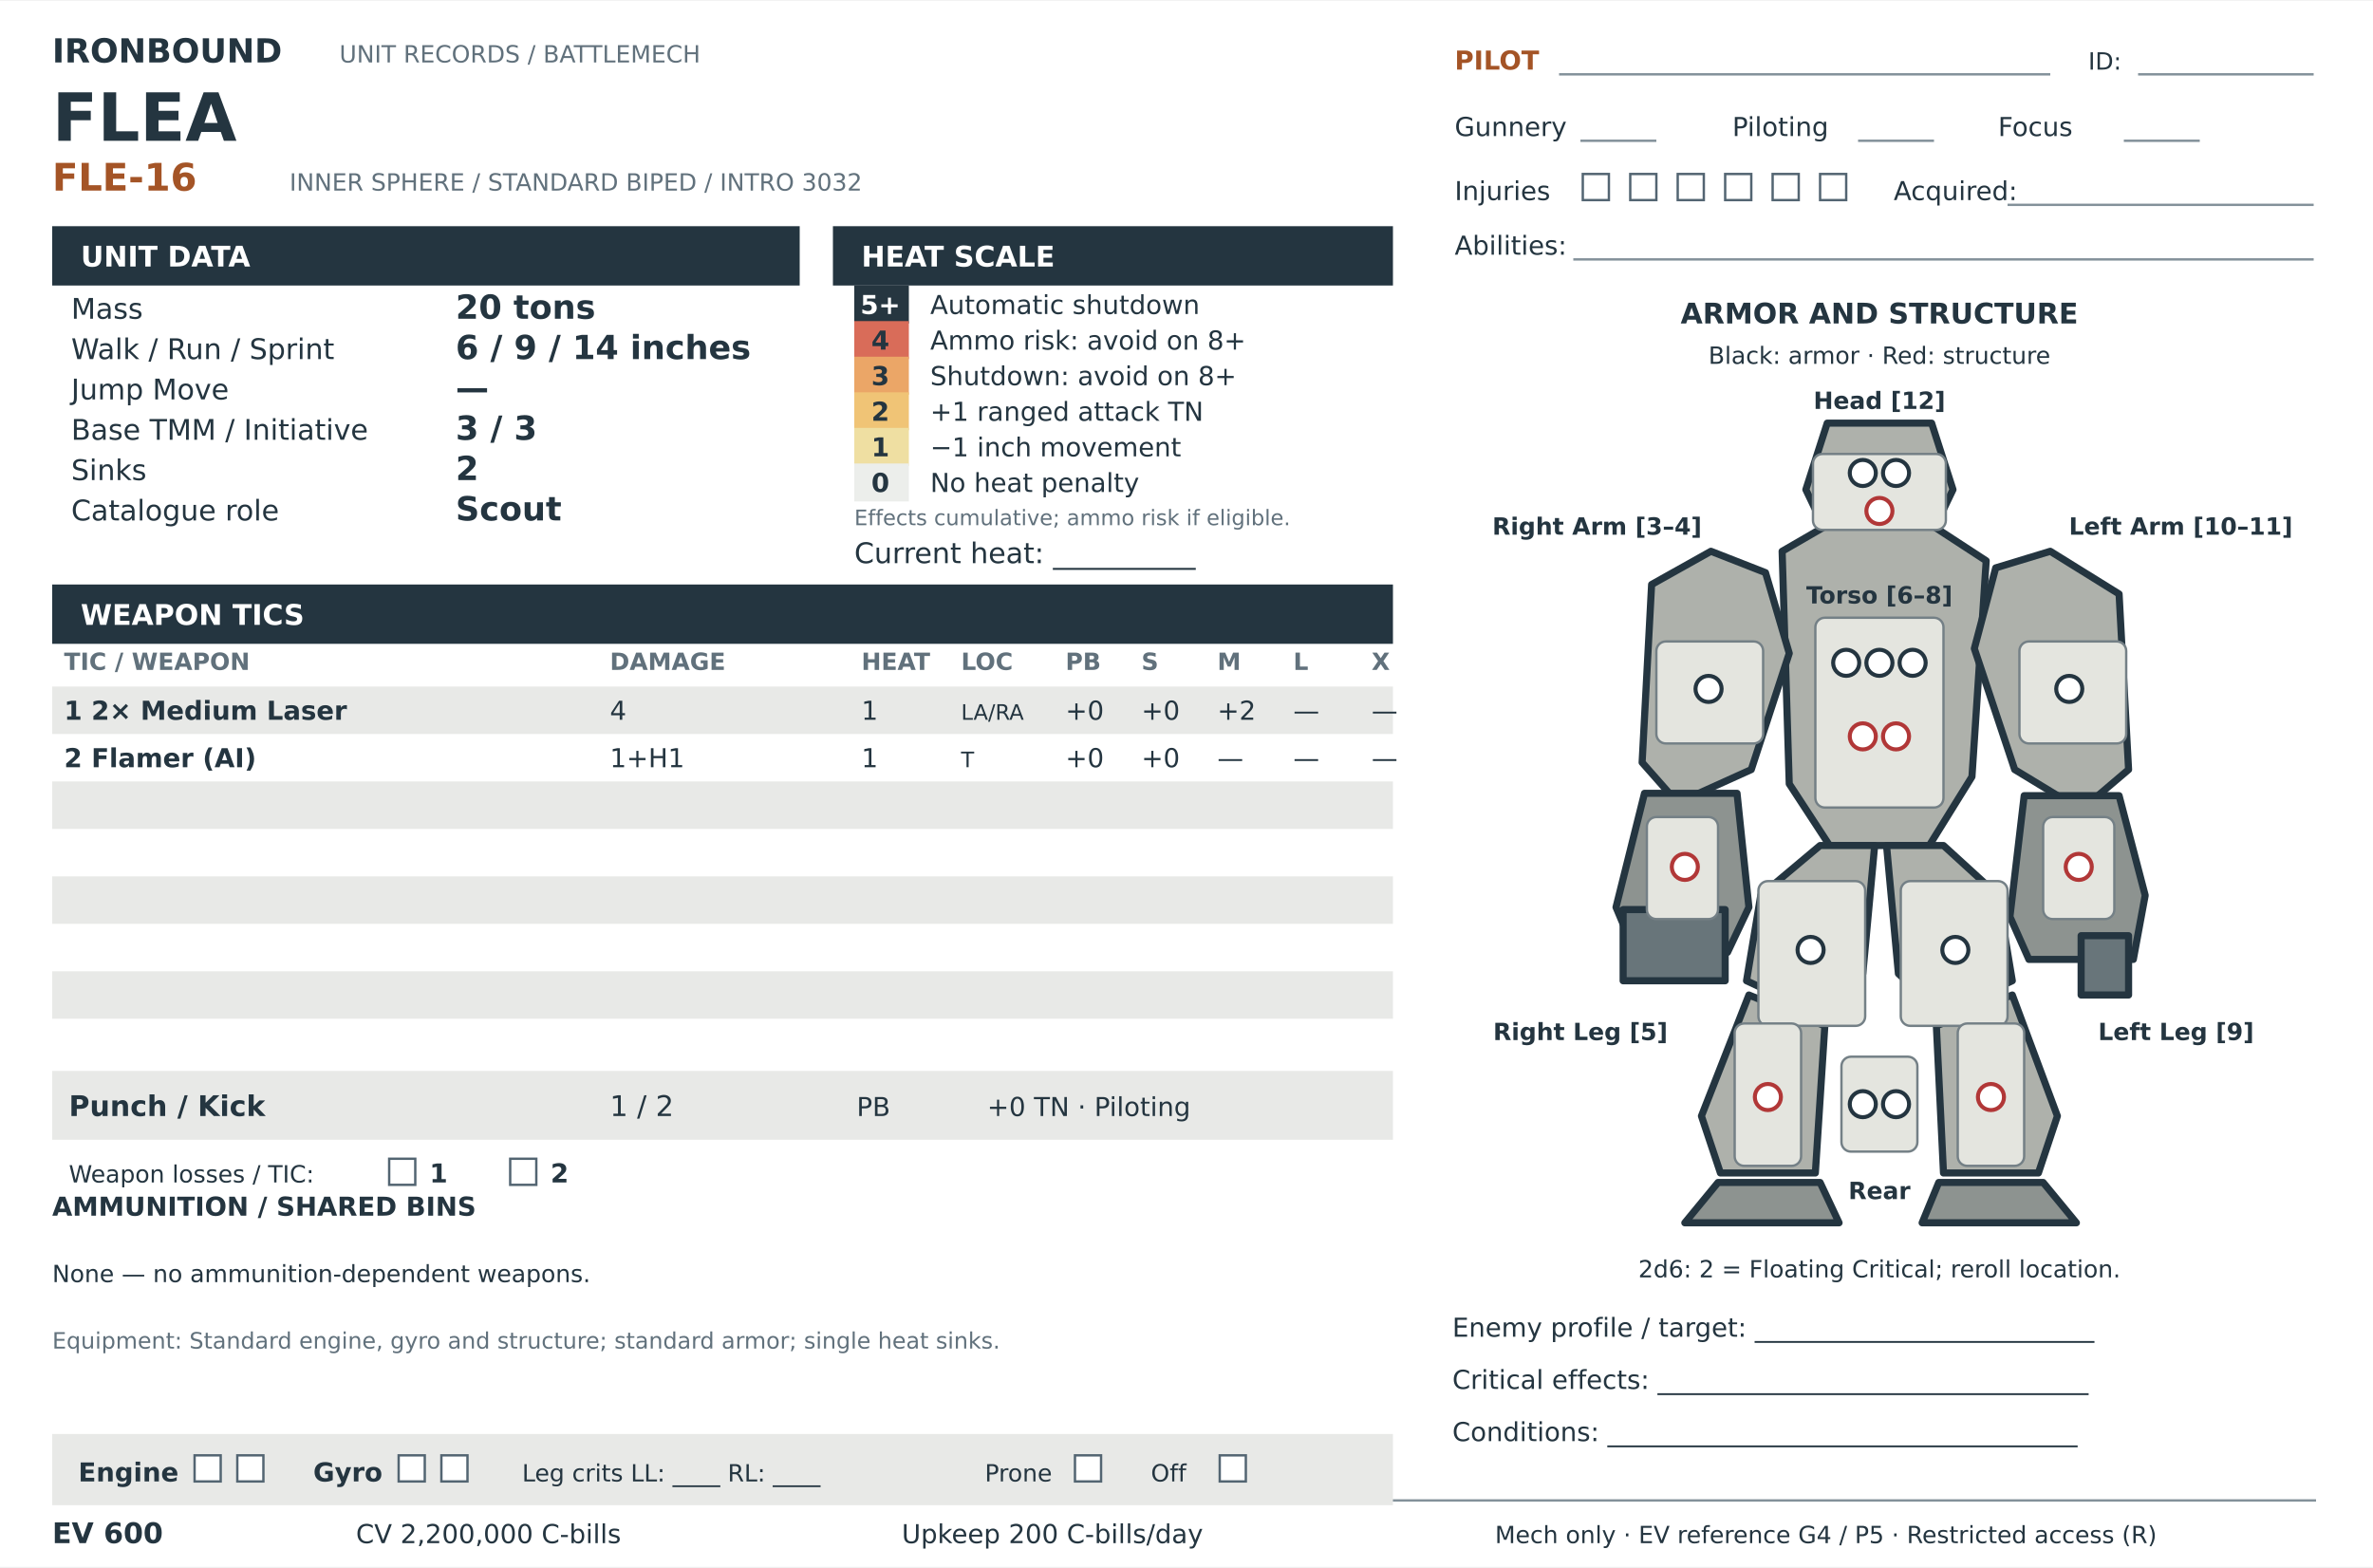
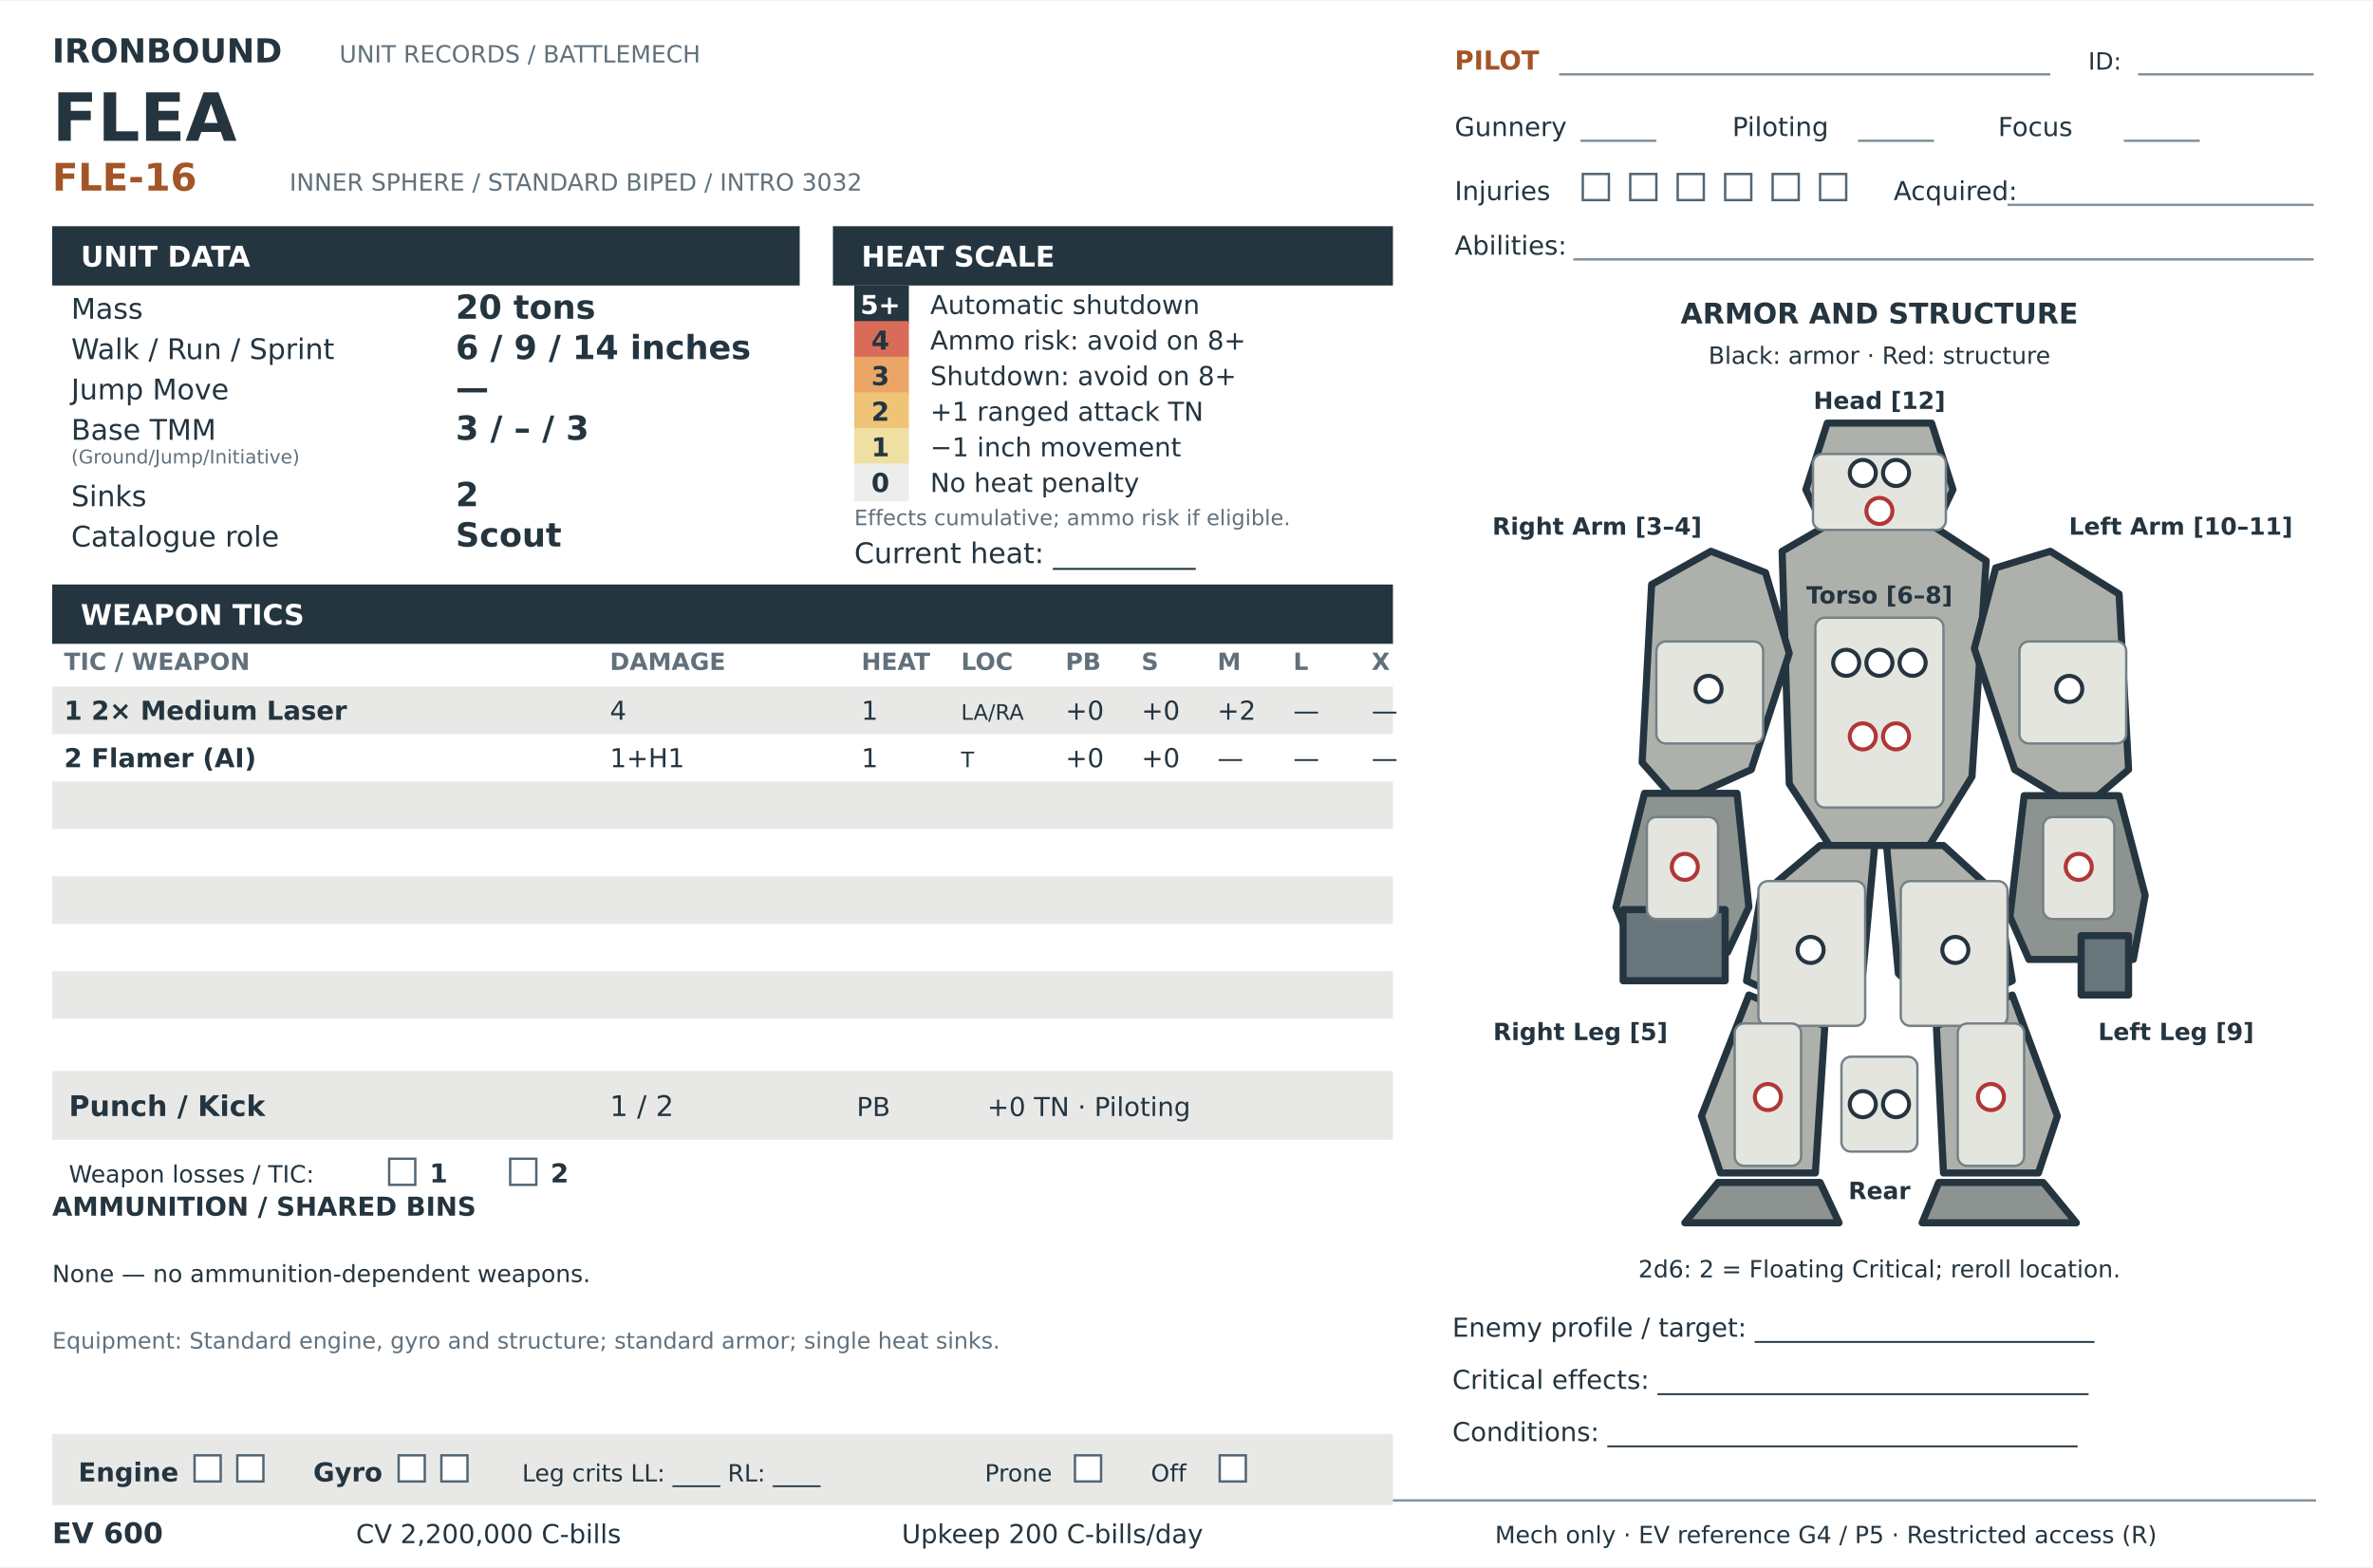
<svg xmlns="http://www.w3.org/2000/svg" width="277mm" height="183mm" viewBox="0 0 1000 660" role="img" aria-labelledby="title desc">
  <g font-family="Arial, Helvetica, sans-serif">
    <rect x="0" y="0" width="1000" height="660" rx="0" fill="#fff" stroke="none" />
    <text x="22" y="26" font-family="DejaVu Sans, Arial, sans-serif" font-size="14" font-weight="bold" fill="#243540" text-anchor="start">IRONBOUND</text>
    <text x="143" y="26" font-family="DejaVu Sans, Arial, sans-serif" font-size="10" fill="#61717c" text-anchor="start">UNIT RECORDS / BATTLEMECH</text>
    <text x="22" y="59" font-family="DejaVu Sans, Arial, sans-serif" font-size="28" font-weight="bold" fill="#243540" text-anchor="start">FLEA</text>
    <text x="22" y="80" font-family="DejaVu Sans, Arial, sans-serif" font-size="16" font-weight="bold" fill="#a45426" text-anchor="start">FLE-16</text>
    <text x="122" y="80" font-family="DejaVu Sans, Arial, sans-serif" font-size="10" fill="#61717c" text-anchor="start">INNER SPHERE / STANDARD BIPED / INTRO 3032</text>
    <text x="613" y="29" font-family="DejaVu Sans, Arial, sans-serif" font-size="11" font-weight="bold" fill="#a45426" text-anchor="start">PILOT</text>
    <path d="M657 31H864" fill="none" stroke="#83919a" />
    <text x="880" y="29" font-family="DejaVu Sans, Arial, sans-serif" font-size="10" fill="#243540" text-anchor="start">ID:</text>
    <path d="M901 31H975" fill="none" stroke="#83919a" />
    <text x="613" y="57" font-family="DejaVu Sans, Arial, sans-serif" font-size="11" fill="#243540" text-anchor="start">Gunnery</text>
    <path d="M666 59H698" fill="none" stroke="#83919a" />
    <text x="730" y="57" font-family="DejaVu Sans, Arial, sans-serif" font-size="11" fill="#243540" text-anchor="start">Piloting</text>
    <path d="M783 59H815" fill="none" stroke="#83919a" />
    <text x="842" y="57" font-family="DejaVu Sans, Arial, sans-serif" font-size="11" fill="#243540" text-anchor="start">Focus</text>
    <path d="M895 59H927" fill="none" stroke="#83919a" />
    <text x="613" y="84" font-family="DejaVu Sans, Arial, sans-serif" font-size="11" fill="#243540" text-anchor="start">Injuries</text>
    <rect x="667" y="73" width="11" height="11" rx="0" fill="#fff" stroke="#536572" />
    <rect x="687" y="73" width="11" height="11" rx="0" fill="#fff" stroke="#536572" />
    <rect x="707" y="73" width="11" height="11" rx="0" fill="#fff" stroke="#536572" />
    <rect x="727" y="73" width="11" height="11" rx="0" fill="#fff" stroke="#536572" />
    <rect x="747" y="73" width="11" height="11" rx="0" fill="#fff" stroke="#536572" />
    <rect x="767" y="73" width="11" height="11" rx="0" fill="#fff" stroke="#536572" />
    <text x="798" y="84" font-family="DejaVu Sans, Arial, sans-serif" font-size="11" fill="#243540" text-anchor="start">Acquired:</text>
    <path d="M846 86H975" fill="none" stroke="#83919a" />
    <text x="613" y="107" font-family="DejaVu Sans, Arial, sans-serif" font-size="11" fill="#243540" text-anchor="start">Abilities:</text>
    <path d="M663 109H975" fill="none" stroke="#83919a" />
    <rect x="22" y="95" width="315" height="25" rx="0" fill="#243540" stroke="none" />
    <text x="34" y="112" font-family="DejaVu Sans, Arial, sans-serif" font-size="12" font-weight="bold" fill="#fff" text-anchor="start">UNIT DATA</text>
    <rect x="351" y="95" width="236" height="25" rx="0" fill="#243540" stroke="none" />
    <text x="363" y="112" font-family="DejaVu Sans, Arial, sans-serif" font-size="12" font-weight="bold" fill="#fff" text-anchor="start">HEAT SCALE</text>
    <text x="30" y="134" font-family="DejaVu Sans, Arial, sans-serif" font-size="12" fill="#243540" text-anchor="start">Mass</text>
    <text x="192" y="134" font-family="DejaVu Sans, Arial, sans-serif" font-size="14" font-weight="bold" fill="#243540" text-anchor="start">20 tons</text>
    <text x="30" y="151" font-family="DejaVu Sans, Arial, sans-serif" font-size="12" fill="#243540" text-anchor="start">Walk / Run / Sprint</text>
    <text x="192" y="151" font-family="DejaVu Sans, Arial, sans-serif" font-size="14" font-weight="bold" fill="#243540" text-anchor="start">6 / 9 / 14 inches</text>
    <text x="30" y="168" font-family="DejaVu Sans, Arial, sans-serif" font-size="12" fill="#243540" text-anchor="start">Jump Move</text>
    <text x="192" y="168" font-family="DejaVu Sans, Arial, sans-serif" font-size="14" font-weight="bold" fill="#243540" text-anchor="start">—</text>
-     <text x="30" y="185" font-family="DejaVu Sans, Arial, sans-serif" font-size="12" fill="#243540" text-anchor="start">Base TMM / Initiative</text>
-     <text x="192" y="185" font-family="DejaVu Sans, Arial, sans-serif" font-size="14" font-weight="bold" fill="#243540" text-anchor="start">3 / 3</text>
-     <text x="30" y="202" font-family="DejaVu Sans, Arial, sans-serif" font-size="12" fill="#243540" text-anchor="start">Sinks</text>
-     <text x="192" y="202" font-family="DejaVu Sans, Arial, sans-serif" font-size="14" font-weight="bold" fill="#243540" text-anchor="start">2</text>
-     <text x="30" y="219" font-family="DejaVu Sans, Arial, sans-serif" font-size="12" fill="#243540" text-anchor="start">Catalogue role</text>
-     <text x="192" y="219" font-family="DejaVu Sans, Arial, sans-serif" font-size="14" font-weight="bold" fill="#243540" text-anchor="start">Scout</text>
+     <text x="30" y="185" font-family="DejaVu Sans, Arial, sans-serif" font-size="12" fill="#243540" text-anchor="start">Base TMM</text>
+     <text x="30" y="195" font-family="DejaVu Sans, Arial, sans-serif" font-size="8" fill="#61717c" text-anchor="start">(Ground/Jump/Initiative)</text>
+     <text x="192" y="185" font-family="DejaVu Sans, Arial, sans-serif" font-size="14" font-weight="bold" fill="#243540" text-anchor="start">3 / – / 3</text>
+     <text x="30" y="213" font-family="DejaVu Sans, Arial, sans-serif" font-size="12" fill="#243540" text-anchor="start">Sinks</text>
+     <text x="192" y="213" font-family="DejaVu Sans, Arial, sans-serif" font-size="14" font-weight="bold" fill="#243540" text-anchor="start">2</text>
+     <text x="30" y="230" font-family="DejaVu Sans, Arial, sans-serif" font-size="12" fill="#243540" text-anchor="start">Catalogue role</text>
+     <text x="192" y="230" font-family="DejaVu Sans, Arial, sans-serif" font-size="14" font-weight="bold" fill="#243540" text-anchor="start">Scout</text>
    <rect x="360" y="120" width="23" height="16" rx="0" fill="#263640" stroke="none" />
    <text x="371" y="132" font-family="DejaVu Sans, Arial, sans-serif" font-size="11" font-weight="bold" fill="#fff" text-anchor="middle">5+</text>
    <text x="392" y="132" font-family="DejaVu Sans, Arial, sans-serif" font-size="11" fill="#243540" text-anchor="start">Automatic shutdown</text>
    <rect x="360" y="135" width="23" height="16" rx="0" fill="#d96c59" stroke="none" />
    <text x="371" y="147" font-family="DejaVu Sans, Arial, sans-serif" font-size="11" font-weight="bold" fill="#243540" text-anchor="middle">4</text>
    <text x="392" y="147" font-family="DejaVu Sans, Arial, sans-serif" font-size="11" fill="#243540" text-anchor="start">Ammo risk: avoid on 8+</text>
    <rect x="360" y="150" width="23" height="16" rx="0" fill="#eba667" stroke="none" />
    <text x="371" y="162" font-family="DejaVu Sans, Arial, sans-serif" font-size="11" font-weight="bold" fill="#243540" text-anchor="middle">3</text>
    <text x="392" y="162" font-family="DejaVu Sans, Arial, sans-serif" font-size="11" fill="#243540" text-anchor="start">Shutdown: avoid on 8+</text>
    <rect x="360" y="165" width="23" height="16" rx="0" fill="#f0c476" stroke="none" />
    <text x="371" y="177" font-family="DejaVu Sans, Arial, sans-serif" font-size="11" font-weight="bold" fill="#243540" text-anchor="middle">2</text>
    <text x="392" y="177" font-family="DejaVu Sans, Arial, sans-serif" font-size="11" fill="#243540" text-anchor="start">+1 ranged attack TN</text>
    <rect x="360" y="180" width="23" height="16" rx="0" fill="#efdfa2" stroke="none" />
    <text x="371" y="192" font-family="DejaVu Sans, Arial, sans-serif" font-size="11" font-weight="bold" fill="#243540" text-anchor="middle">1</text>
    <text x="392" y="192" font-family="DejaVu Sans, Arial, sans-serif" font-size="11" fill="#243540" text-anchor="start">−1 inch movement</text>
    <rect x="360" y="195" width="23" height="16" rx="0" fill="#eceeeb" stroke="none" />
    <text x="371" y="207" font-family="DejaVu Sans, Arial, sans-serif" font-size="11" font-weight="bold" fill="#243540" text-anchor="middle">0</text>
    <text x="392" y="207" font-family="DejaVu Sans, Arial, sans-serif" font-size="11" fill="#243540" text-anchor="start">No heat penalty</text>
    <text x="360" y="221" font-family="DejaVu Sans, Arial, sans-serif" font-size="9" fill="#61717c" text-anchor="start">Effects cumulative; ammo risk if eligible.</text>
    <text x="360" y="237" font-family="DejaVu Sans, Arial, sans-serif" font-size="12" fill="#243540" text-anchor="start">Current heat: __________</text>
    <rect x="22" y="246" width="565" height="25" rx="0" fill="#243540" stroke="none" />
    <text x="34" y="263" font-family="DejaVu Sans, Arial, sans-serif" font-size="12" font-weight="bold" fill="#fff" text-anchor="start">WEAPON TICS</text>
    <text x="27" y="282" font-family="DejaVu Sans, Arial, sans-serif" font-size="10" font-weight="bold" fill="#61717c" text-anchor="start">TIC / WEAPON</text>
    <text x="257" y="282" font-family="DejaVu Sans, Arial, sans-serif" font-size="10" font-weight="bold" fill="#61717c" text-anchor="start">DAMAGE</text>
    <text x="363" y="282" font-family="DejaVu Sans, Arial, sans-serif" font-size="10" font-weight="bold" fill="#61717c" text-anchor="start">HEAT</text>
    <text x="405" y="282" font-family="DejaVu Sans, Arial, sans-serif" font-size="10" font-weight="bold" fill="#61717c" text-anchor="start">LOC</text>
    <text x="449" y="282" font-family="DejaVu Sans, Arial, sans-serif" font-size="10" font-weight="bold" fill="#61717c" text-anchor="start">PB</text>
    <text x="481" y="282" font-family="DejaVu Sans, Arial, sans-serif" font-size="10" font-weight="bold" fill="#61717c" text-anchor="start">S</text>
    <text x="513" y="282" font-family="DejaVu Sans, Arial, sans-serif" font-size="10" font-weight="bold" fill="#61717c" text-anchor="start">M</text>
    <text x="545" y="282" font-family="DejaVu Sans, Arial, sans-serif" font-size="10" font-weight="bold" fill="#61717c" text-anchor="start">L</text>
    <text x="578" y="282" font-family="DejaVu Sans, Arial, sans-serif" font-size="10" font-weight="bold" fill="#61717c" text-anchor="start">X</text>
    <rect x="22" y="289" width="565" height="20" rx="0" fill="#e8e9e7" stroke="none" />
    <text x="27" y="303" font-family="DejaVu Sans, Arial, sans-serif" font-size="11" font-weight="bold" fill="#243540" text-anchor="start">1  2× Medium Laser</text>
    <text x="257" y="303" font-family="DejaVu Sans, Arial, sans-serif" font-size="11" fill="#243540" text-anchor="start">4</text>
    <text x="363" y="303" font-family="DejaVu Sans, Arial, sans-serif" font-size="11" fill="#243540" text-anchor="start">1</text>
    <text x="405" y="303" font-family="DejaVu Sans, Arial, sans-serif" font-size="9" fill="#243540" text-anchor="start">LA/RA</text>
    <text x="449" y="303" font-family="DejaVu Sans, Arial, sans-serif" font-size="11" fill="#243540" text-anchor="start">+0</text>
    <text x="481" y="303" font-family="DejaVu Sans, Arial, sans-serif" font-size="11" fill="#243540" text-anchor="start">+0</text>
    <text x="513" y="303" font-family="DejaVu Sans, Arial, sans-serif" font-size="11" fill="#243540" text-anchor="start">+2</text>
    <text x="545" y="303" font-family="DejaVu Sans, Arial, sans-serif" font-size="11" fill="#243540" text-anchor="start">—</text>
    <text x="578" y="303" font-family="DejaVu Sans, Arial, sans-serif" font-size="11" fill="#243540" text-anchor="start">—</text>
    <text x="27" y="323" font-family="DejaVu Sans, Arial, sans-serif" font-size="11" font-weight="bold" fill="#243540" text-anchor="start">2  Flamer (AI)</text>
    <text x="257" y="323" font-family="DejaVu Sans, Arial, sans-serif" font-size="11" fill="#243540" text-anchor="start">1+H1</text>
    <text x="363" y="323" font-family="DejaVu Sans, Arial, sans-serif" font-size="11" fill="#243540" text-anchor="start">1</text>
    <text x="405" y="323" font-family="DejaVu Sans, Arial, sans-serif" font-size="9" fill="#243540" text-anchor="start">T</text>
    <text x="449" y="323" font-family="DejaVu Sans, Arial, sans-serif" font-size="11" fill="#243540" text-anchor="start">+0</text>
    <text x="481" y="323" font-family="DejaVu Sans, Arial, sans-serif" font-size="11" fill="#243540" text-anchor="start">+0</text>
    <text x="513" y="323" font-family="DejaVu Sans, Arial, sans-serif" font-size="11" fill="#243540" text-anchor="start">—</text>
    <text x="545" y="323" font-family="DejaVu Sans, Arial, sans-serif" font-size="11" fill="#243540" text-anchor="start">—</text>
    <text x="578" y="323" font-family="DejaVu Sans, Arial, sans-serif" font-size="11" fill="#243540" text-anchor="start">—</text>
    <rect x="22" y="329" width="565" height="20" rx="0" fill="#e8e9e7" stroke="none" />
    <text x="27" y="343" font-family="DejaVu Sans, Arial, sans-serif" font-size="11" font-weight="bold" fill="#243540" text-anchor="start" />
    <text x="257" y="343" font-family="DejaVu Sans, Arial, sans-serif" font-size="11" fill="#243540" text-anchor="start" />
    <text x="363" y="343" font-family="DejaVu Sans, Arial, sans-serif" font-size="11" fill="#243540" text-anchor="start" />
    <text x="405" y="343" font-family="DejaVu Sans, Arial, sans-serif" font-size="9" fill="#243540" text-anchor="start" />
    <text x="449" y="343" font-family="DejaVu Sans, Arial, sans-serif" font-size="11" fill="#243540" text-anchor="start" />
    <text x="481" y="343" font-family="DejaVu Sans, Arial, sans-serif" font-size="11" fill="#243540" text-anchor="start" />
    <text x="513" y="343" font-family="DejaVu Sans, Arial, sans-serif" font-size="11" fill="#243540" text-anchor="start" />
    <text x="545" y="343" font-family="DejaVu Sans, Arial, sans-serif" font-size="11" fill="#243540" text-anchor="start" />
    <text x="578" y="343" font-family="DejaVu Sans, Arial, sans-serif" font-size="11" fill="#243540" text-anchor="start" />
    <text x="27" y="363" font-family="DejaVu Sans, Arial, sans-serif" font-size="11" font-weight="bold" fill="#243540" text-anchor="start" />
    <text x="257" y="363" font-family="DejaVu Sans, Arial, sans-serif" font-size="11" fill="#243540" text-anchor="start" />
    <text x="363" y="363" font-family="DejaVu Sans, Arial, sans-serif" font-size="11" fill="#243540" text-anchor="start" />
    <text x="405" y="363" font-family="DejaVu Sans, Arial, sans-serif" font-size="9" fill="#243540" text-anchor="start" />
    <text x="449" y="363" font-family="DejaVu Sans, Arial, sans-serif" font-size="11" fill="#243540" text-anchor="start" />
    <text x="481" y="363" font-family="DejaVu Sans, Arial, sans-serif" font-size="11" fill="#243540" text-anchor="start" />
    <text x="513" y="363" font-family="DejaVu Sans, Arial, sans-serif" font-size="11" fill="#243540" text-anchor="start" />
    <text x="545" y="363" font-family="DejaVu Sans, Arial, sans-serif" font-size="11" fill="#243540" text-anchor="start" />
    <text x="578" y="363" font-family="DejaVu Sans, Arial, sans-serif" font-size="11" fill="#243540" text-anchor="start" />
    <rect x="22" y="369" width="565" height="20" rx="0" fill="#e8e9e7" stroke="none" />
    <text x="27" y="383" font-family="DejaVu Sans, Arial, sans-serif" font-size="11" font-weight="bold" fill="#243540" text-anchor="start" />
    <text x="257" y="383" font-family="DejaVu Sans, Arial, sans-serif" font-size="11" fill="#243540" text-anchor="start" />
    <text x="363" y="383" font-family="DejaVu Sans, Arial, sans-serif" font-size="11" fill="#243540" text-anchor="start" />
    <text x="405" y="383" font-family="DejaVu Sans, Arial, sans-serif" font-size="11" fill="#243540" text-anchor="start" />
    <text x="449" y="383" font-family="DejaVu Sans, Arial, sans-serif" font-size="11" fill="#243540" text-anchor="start" />
    <text x="481" y="383" font-family="DejaVu Sans, Arial, sans-serif" font-size="11" fill="#243540" text-anchor="start" />
    <text x="513" y="383" font-family="DejaVu Sans, Arial, sans-serif" font-size="11" fill="#243540" text-anchor="start" />
    <text x="545" y="383" font-family="DejaVu Sans, Arial, sans-serif" font-size="11" fill="#243540" text-anchor="start" />
    <text x="578" y="383" font-family="DejaVu Sans, Arial, sans-serif" font-size="11" fill="#243540" text-anchor="start" />
    <text x="27" y="403" font-family="DejaVu Sans, Arial, sans-serif" font-size="11" font-weight="bold" fill="#243540" text-anchor="start" />
    <text x="257" y="403" font-family="DejaVu Sans, Arial, sans-serif" font-size="11" fill="#243540" text-anchor="start" />
    <text x="363" y="403" font-family="DejaVu Sans, Arial, sans-serif" font-size="11" fill="#243540" text-anchor="start" />
    <text x="405" y="403" font-family="DejaVu Sans, Arial, sans-serif" font-size="11" fill="#243540" text-anchor="start" />
    <text x="449" y="403" font-family="DejaVu Sans, Arial, sans-serif" font-size="11" fill="#243540" text-anchor="start" />
    <text x="481" y="403" font-family="DejaVu Sans, Arial, sans-serif" font-size="11" fill="#243540" text-anchor="start" />
    <text x="513" y="403" font-family="DejaVu Sans, Arial, sans-serif" font-size="11" fill="#243540" text-anchor="start" />
    <text x="545" y="403" font-family="DejaVu Sans, Arial, sans-serif" font-size="11" fill="#243540" text-anchor="start" />
    <text x="578" y="403" font-family="DejaVu Sans, Arial, sans-serif" font-size="11" fill="#243540" text-anchor="start" />
    <rect x="22" y="409" width="565" height="20" rx="0" fill="#e8e9e7" stroke="none" />
    <text x="27" y="423" font-family="DejaVu Sans, Arial, sans-serif" font-size="11" font-weight="bold" fill="#243540" text-anchor="start" />
    <text x="257" y="423" font-family="DejaVu Sans, Arial, sans-serif" font-size="11" fill="#243540" text-anchor="start" />
    <text x="363" y="423" font-family="DejaVu Sans, Arial, sans-serif" font-size="11" fill="#243540" text-anchor="start" />
    <text x="405" y="423" font-family="DejaVu Sans, Arial, sans-serif" font-size="11" fill="#243540" text-anchor="start" />
    <text x="449" y="423" font-family="DejaVu Sans, Arial, sans-serif" font-size="11" fill="#243540" text-anchor="start" />
    <text x="481" y="423" font-family="DejaVu Sans, Arial, sans-serif" font-size="11" fill="#243540" text-anchor="start" />
    <text x="513" y="423" font-family="DejaVu Sans, Arial, sans-serif" font-size="11" fill="#243540" text-anchor="start" />
    <text x="545" y="423" font-family="DejaVu Sans, Arial, sans-serif" font-size="11" fill="#243540" text-anchor="start" />
    <text x="578" y="423" font-family="DejaVu Sans, Arial, sans-serif" font-size="11" fill="#243540" text-anchor="start" />
    <text x="27" y="443" font-family="DejaVu Sans, Arial, sans-serif" font-size="11" font-weight="bold" fill="#243540" text-anchor="start" />
    <text x="257" y="443" font-family="DejaVu Sans, Arial, sans-serif" font-size="11" fill="#243540" text-anchor="start" />
    <text x="363" y="443" font-family="DejaVu Sans, Arial, sans-serif" font-size="11" fill="#243540" text-anchor="start" />
    <text x="405" y="443" font-family="DejaVu Sans, Arial, sans-serif" font-size="11" fill="#243540" text-anchor="start" />
    <text x="449" y="443" font-family="DejaVu Sans, Arial, sans-serif" font-size="11" fill="#243540" text-anchor="start" />
    <text x="481" y="443" font-family="DejaVu Sans, Arial, sans-serif" font-size="11" fill="#243540" text-anchor="start" />
    <text x="513" y="443" font-family="DejaVu Sans, Arial, sans-serif" font-size="11" fill="#243540" text-anchor="start" />
    <text x="545" y="443" font-family="DejaVu Sans, Arial, sans-serif" font-size="11" fill="#243540" text-anchor="start" />
    <text x="578" y="443" font-family="DejaVu Sans, Arial, sans-serif" font-size="11" fill="#243540" text-anchor="start" />
    <rect x="22" y="451" width="565" height="29" rx="0" fill="#e8e9e7" stroke="none" />
    <text x="29" y="470" font-family="DejaVu Sans, Arial, sans-serif" font-size="12" font-weight="bold" fill="#243540" text-anchor="start">Punch / Kick</text>
    <text x="257" y="470" font-family="DejaVu Sans, Arial, sans-serif" font-size="12" fill="#243540" text-anchor="start">1 / 2</text>
    <text x="361" y="470" font-family="DejaVu Sans, Arial, sans-serif" font-size="11" fill="#243540" text-anchor="start">PB</text>
    <text x="416" y="470" font-family="DejaVu Sans, Arial, sans-serif" font-size="11" fill="#243540" text-anchor="start">+0 TN · Piloting</text>
    <g transform="translate(612 120)">
      <text x="180" y="16" font-family="DejaVu Sans, Arial, sans-serif" font-size="12" font-weight="bold" fill="#243540" text-anchor="middle">ARMOR AND STRUCTURE</text>
      <text x="180" y="33" font-family="DejaVu Sans, Arial, sans-serif" font-size="10" fill="#243540" text-anchor="middle">Black: armor · Red: structure</text>
      <path d="M158 58H202L211 86L200 109H160L149 86Z" fill="#aeb1ab" stroke="#243540" stroke-width="3" stroke-linejoin="round" />
      <path d="M139 112L158 101H202L225 116L219 207L201 236H159L142 210Z" fill="#aeb1ab" stroke="#243540" stroke-width="3" stroke-linejoin="round" />
      <path d="M132 121L109 112L84 126L80 201L95 218L126 204L142 155Z" fill="#aeb1ab" stroke="#243540" stroke-width="3" stroke-linejoin="round" />
      <path d="M229 119L252 112L281 130L285 204L265 221L237 204L220 153Z" fill="#aeb1ab" stroke="#243540" stroke-width="3" stroke-linejoin="round" />
      <path d="M81 214H120L125 262L116 281H77L69 262Z" fill="#8d9390" stroke="#243540" stroke-width="3" stroke-linejoin="round" />
      <path d="M241 215H281L292 257L287 284H243L235 266Z" fill="#8d9390" stroke="#243540" stroke-width="3" stroke-linejoin="round" />
      <path d="M72 263H115V293H72Z" fill="#68757a" stroke="#243540" stroke-width="3" stroke-linejoin="round" />
      <path d="M265 274H285V299H265Z" fill="#68757a" stroke="#243540" stroke-width="3" stroke-linejoin="round" />
      <path d="M155 236H178L173 290L154 307L124 293L130 257Z" fill="#aeb1ab" stroke="#243540" stroke-width="3" stroke-linejoin="round" />
      <path d="M183 236H207L230 257L236 293L206 307L188 290Z" fill="#aeb1ab" stroke="#243540" stroke-width="3" stroke-linejoin="round" />
      <path d="M125 299L157 312L153 374H113L105 350Z" fill="#aeb1ab" stroke="#243540" stroke-width="3" stroke-linejoin="round" />
      <path d="M204 312L236 299L255 350L247 374H207Z" fill="#aeb1ab" stroke="#243540" stroke-width="3" stroke-linejoin="round" />
      <path d="M112 378H155L163 395H98Z" fill="#8d9390" stroke="#243540" stroke-width="3" stroke-linejoin="round" />
      <path d="M205 378H249L263 395H198Z" fill="#8d9390" stroke="#243540" stroke-width="3" stroke-linejoin="round" />
      <rect x="152" y="71" width="56" height="32" rx="4" fill="#e4e5df" stroke="#748086" />
      <rect x="153" y="140" width="54" height="80" rx="4" fill="#e4e5df" stroke="#748086" />
      <rect x="86" y="150" width="45" height="43" rx="4" fill="#e4e5df" stroke="#748086" />
      <rect x="239" y="150" width="45" height="43" rx="4" fill="#e4e5df" stroke="#748086" />
      <rect x="82" y="224" width="30" height="43" rx="4" fill="#e4e5df" stroke="#748086" />
      <rect x="249" y="224" width="30" height="43" rx="4" fill="#e4e5df" stroke="#748086" />
      <rect x="129" y="251" width="45" height="61" rx="4" fill="#e4e5df" stroke="#748086" />
      <rect x="189" y="251" width="45" height="61" rx="4" fill="#e4e5df" stroke="#748086" />
      <rect x="119" y="311" width="28" height="60" rx="4" fill="#e4e5df" stroke="#748086" />
      <rect x="213" y="311" width="28" height="60" rx="4" fill="#e4e5df" stroke="#748086" />
      <rect x="164" y="325" width="32" height="40" rx="4" fill="#e4e5df" stroke="#748086" />
      <text x="180" y="52" font-family="DejaVu Sans, Arial, sans-serif" font-size="10" font-weight="bold" fill="#243540" text-anchor="middle">Head [12]</text>
      <text x="180" y="134" font-family="DejaVu Sans, Arial, sans-serif" font-size="10" font-weight="bold" fill="#243540" text-anchor="middle">Torso [6–8]</text>
      <text x="61" y="105" font-family="DejaVu Sans, Arial, sans-serif" font-size="10" font-weight="bold" fill="#243540" text-anchor="middle">Right Arm [3–4]</text>
      <text x="307" y="105" font-family="DejaVu Sans, Arial, sans-serif" font-size="10" font-weight="bold" fill="#243540" text-anchor="middle">Left Arm [10–11]</text>
      <text x="54" y="318" font-family="DejaVu Sans, Arial, sans-serif" font-size="10" font-weight="bold" fill="#243540" text-anchor="middle">Right Leg [5]</text>
      <text x="305" y="318" font-family="DejaVu Sans, Arial, sans-serif" font-size="10" font-weight="bold" fill="#243540" text-anchor="middle">Left Leg [9]</text>
      <text x="180" y="385" font-family="DejaVu Sans, Arial, sans-serif" font-size="10" font-weight="bold" fill="#243540" text-anchor="middle">Rear</text>
      <text x="180" y="418" font-family="DejaVu Sans, Arial, sans-serif" font-size="10" fill="#243540" text-anchor="middle">2d6: 2 = Floating Critical; reroll location.</text>
      <text x="0" y="443" font-family="DejaVu Sans, Arial, sans-serif" font-size="11" fill="#243540" text-anchor="start">Enemy profile / target: __________________________</text>
      <text x="0" y="465" font-family="DejaVu Sans, Arial, sans-serif" font-size="11" fill="#243540" text-anchor="start">Critical effects: _________________________________</text>
      <text x="0" y="487" font-family="DejaVu Sans, Arial, sans-serif" font-size="11" fill="#243540" text-anchor="start">Conditions: ____________________________________</text>
      <circle cx="173" cy="79" r="5.5" fill="#fff" stroke="#243540" stroke-width="1.7" />
      <circle cx="187" cy="79" r="5.5" fill="#fff" stroke="#243540" stroke-width="1.7" />
      <circle cx="180" cy="95" r="5.5" fill="#fff" stroke="#b13737" stroke-width="1.7" />
      <circle cx="166" cy="159" r="5.5" fill="#fff" stroke="#243540" stroke-width="1.7" />
      <circle cx="180" cy="159" r="5.5" fill="#fff" stroke="#243540" stroke-width="1.7" />
      <circle cx="194" cy="159" r="5.5" fill="#fff" stroke="#243540" stroke-width="1.7" />
      <circle cx="173" cy="190" r="5.5" fill="#fff" stroke="#b13737" stroke-width="1.7" />
      <circle cx="187" cy="190" r="5.5" fill="#fff" stroke="#b13737" stroke-width="1.7" />
      <circle cx="108" cy="170" r="5.5" fill="#fff" stroke="#243540" stroke-width="1.7" />
      <circle cx="260" cy="170" r="5.5" fill="#fff" stroke="#243540" stroke-width="1.7" />
      <circle cx="98" cy="245" r="5.5" fill="#fff" stroke="#b13737" stroke-width="1.7" />
      <circle cx="264" cy="245" r="5.5" fill="#fff" stroke="#b13737" stroke-width="1.7" />
      <circle cx="151" cy="280" r="5.5" fill="#fff" stroke="#243540" stroke-width="1.7" />
      <circle cx="212" cy="280" r="5.5" fill="#fff" stroke="#243540" stroke-width="1.7" />
      <circle cx="133" cy="342" r="5.5" fill="#fff" stroke="#b13737" stroke-width="1.7" />
      <circle cx="227" cy="342" r="5.5" fill="#fff" stroke="#b13737" stroke-width="1.7" />
      <circle cx="173" cy="345" r="5.5" fill="#fff" stroke="#243540" stroke-width="1.7" />
      <circle cx="187" cy="345" r="5.5" fill="#fff" stroke="#243540" stroke-width="1.7" />
    </g>
    <path d="M22 632H976" fill="none" stroke="#83919a" />
    <text x="22" y="650" font-family="DejaVu Sans, Arial, sans-serif" font-size="12" font-weight="bold" fill="#243540" text-anchor="start">EV 600</text>
    <text x="150" y="650" font-family="DejaVu Sans, Arial, sans-serif" font-size="11" fill="#243540" text-anchor="start">CV 2,200,000 C-bills</text>
    <text x="380" y="650" font-family="DejaVu Sans, Arial, sans-serif" font-size="11" fill="#243540" text-anchor="start">Upkeep 200 C-bills/day</text>
    <text x="630" y="650" font-family="DejaVu Sans, Arial, sans-serif" font-size="10" fill="#243540" text-anchor="start">Mech only · EV reference G4 / P5 · Restricted access (R)</text>
    <text x="29" y="498" font-family="DejaVu Sans, Arial, sans-serif" font-size="10" fill="#243540" text-anchor="start">Weapon losses / TIC:</text>
    <rect x="164" y="488" width="11" height="11" fill="#fff" stroke="#536572" />
    <text x="181" y="498" font-family="DejaVu Sans, Arial, sans-serif" font-size="11" fill="#243540" text-anchor="start" font-weight="bold">1</text>
    <rect x="215" y="488" width="11" height="11" fill="#fff" stroke="#536572" />
    <text x="232" y="498" font-family="DejaVu Sans, Arial, sans-serif" font-size="11" fill="#243540" text-anchor="start" font-weight="bold">2</text>
    <text x="22" y="512" font-family="DejaVu Sans, Arial, sans-serif" font-size="11" fill="#243540" text-anchor="start" font-weight="bold">AMMUNITION / SHARED BINS</text>
    <text x="22" y="540" font-family="DejaVu Sans, Arial, sans-serif" font-size="10" fill="#243540" text-anchor="start">None — no ammunition-dependent weapons.</text>
    <text x="22" y="568" font-family="DejaVu Sans, Arial, sans-serif" font-size="9.5" fill="#61717c" text-anchor="start">Equipment: Standard engine, gyro and structure; standard armor; single heat sinks.</text>
    <rect x="22" y="604" width="565" height="30" fill="#e8e9e7" stroke="none" />
    <text x="33" y="624" font-family="DejaVu Sans, Arial, sans-serif" font-size="11" fill="#243540" text-anchor="start" font-weight="bold">Engine</text>
    <rect x="82" y="613" width="11" height="11" fill="#fff" stroke="#536572" />
    <rect x="100" y="613" width="11" height="11" fill="#fff" stroke="#536572" />
    <text x="132" y="624" font-family="DejaVu Sans, Arial, sans-serif" font-size="11" fill="#243540" text-anchor="start" font-weight="bold">Gyro</text>
    <rect x="168" y="613" width="11" height="11" fill="#fff" stroke="#536572" />
    <rect x="186" y="613" width="11" height="11" fill="#fff" stroke="#536572" />
    <text x="220" y="624" font-family="DejaVu Sans, Arial, sans-serif" font-size="10" fill="#243540" text-anchor="start">Leg crits LL: ____  RL: ____</text>
    <text x="415" y="624" font-family="DejaVu Sans, Arial, sans-serif" font-size="10" fill="#243540" text-anchor="start">Prone</text>
    <rect x="453" y="613" width="11" height="11" fill="#fff" stroke="#536572" />
    <text x="485" y="624" font-family="DejaVu Sans, Arial, sans-serif" font-size="10" fill="#243540" text-anchor="start">Off</text>
    <rect x="514" y="613" width="11" height="11" fill="#fff" stroke="#536572" />
  </g>
</svg>
